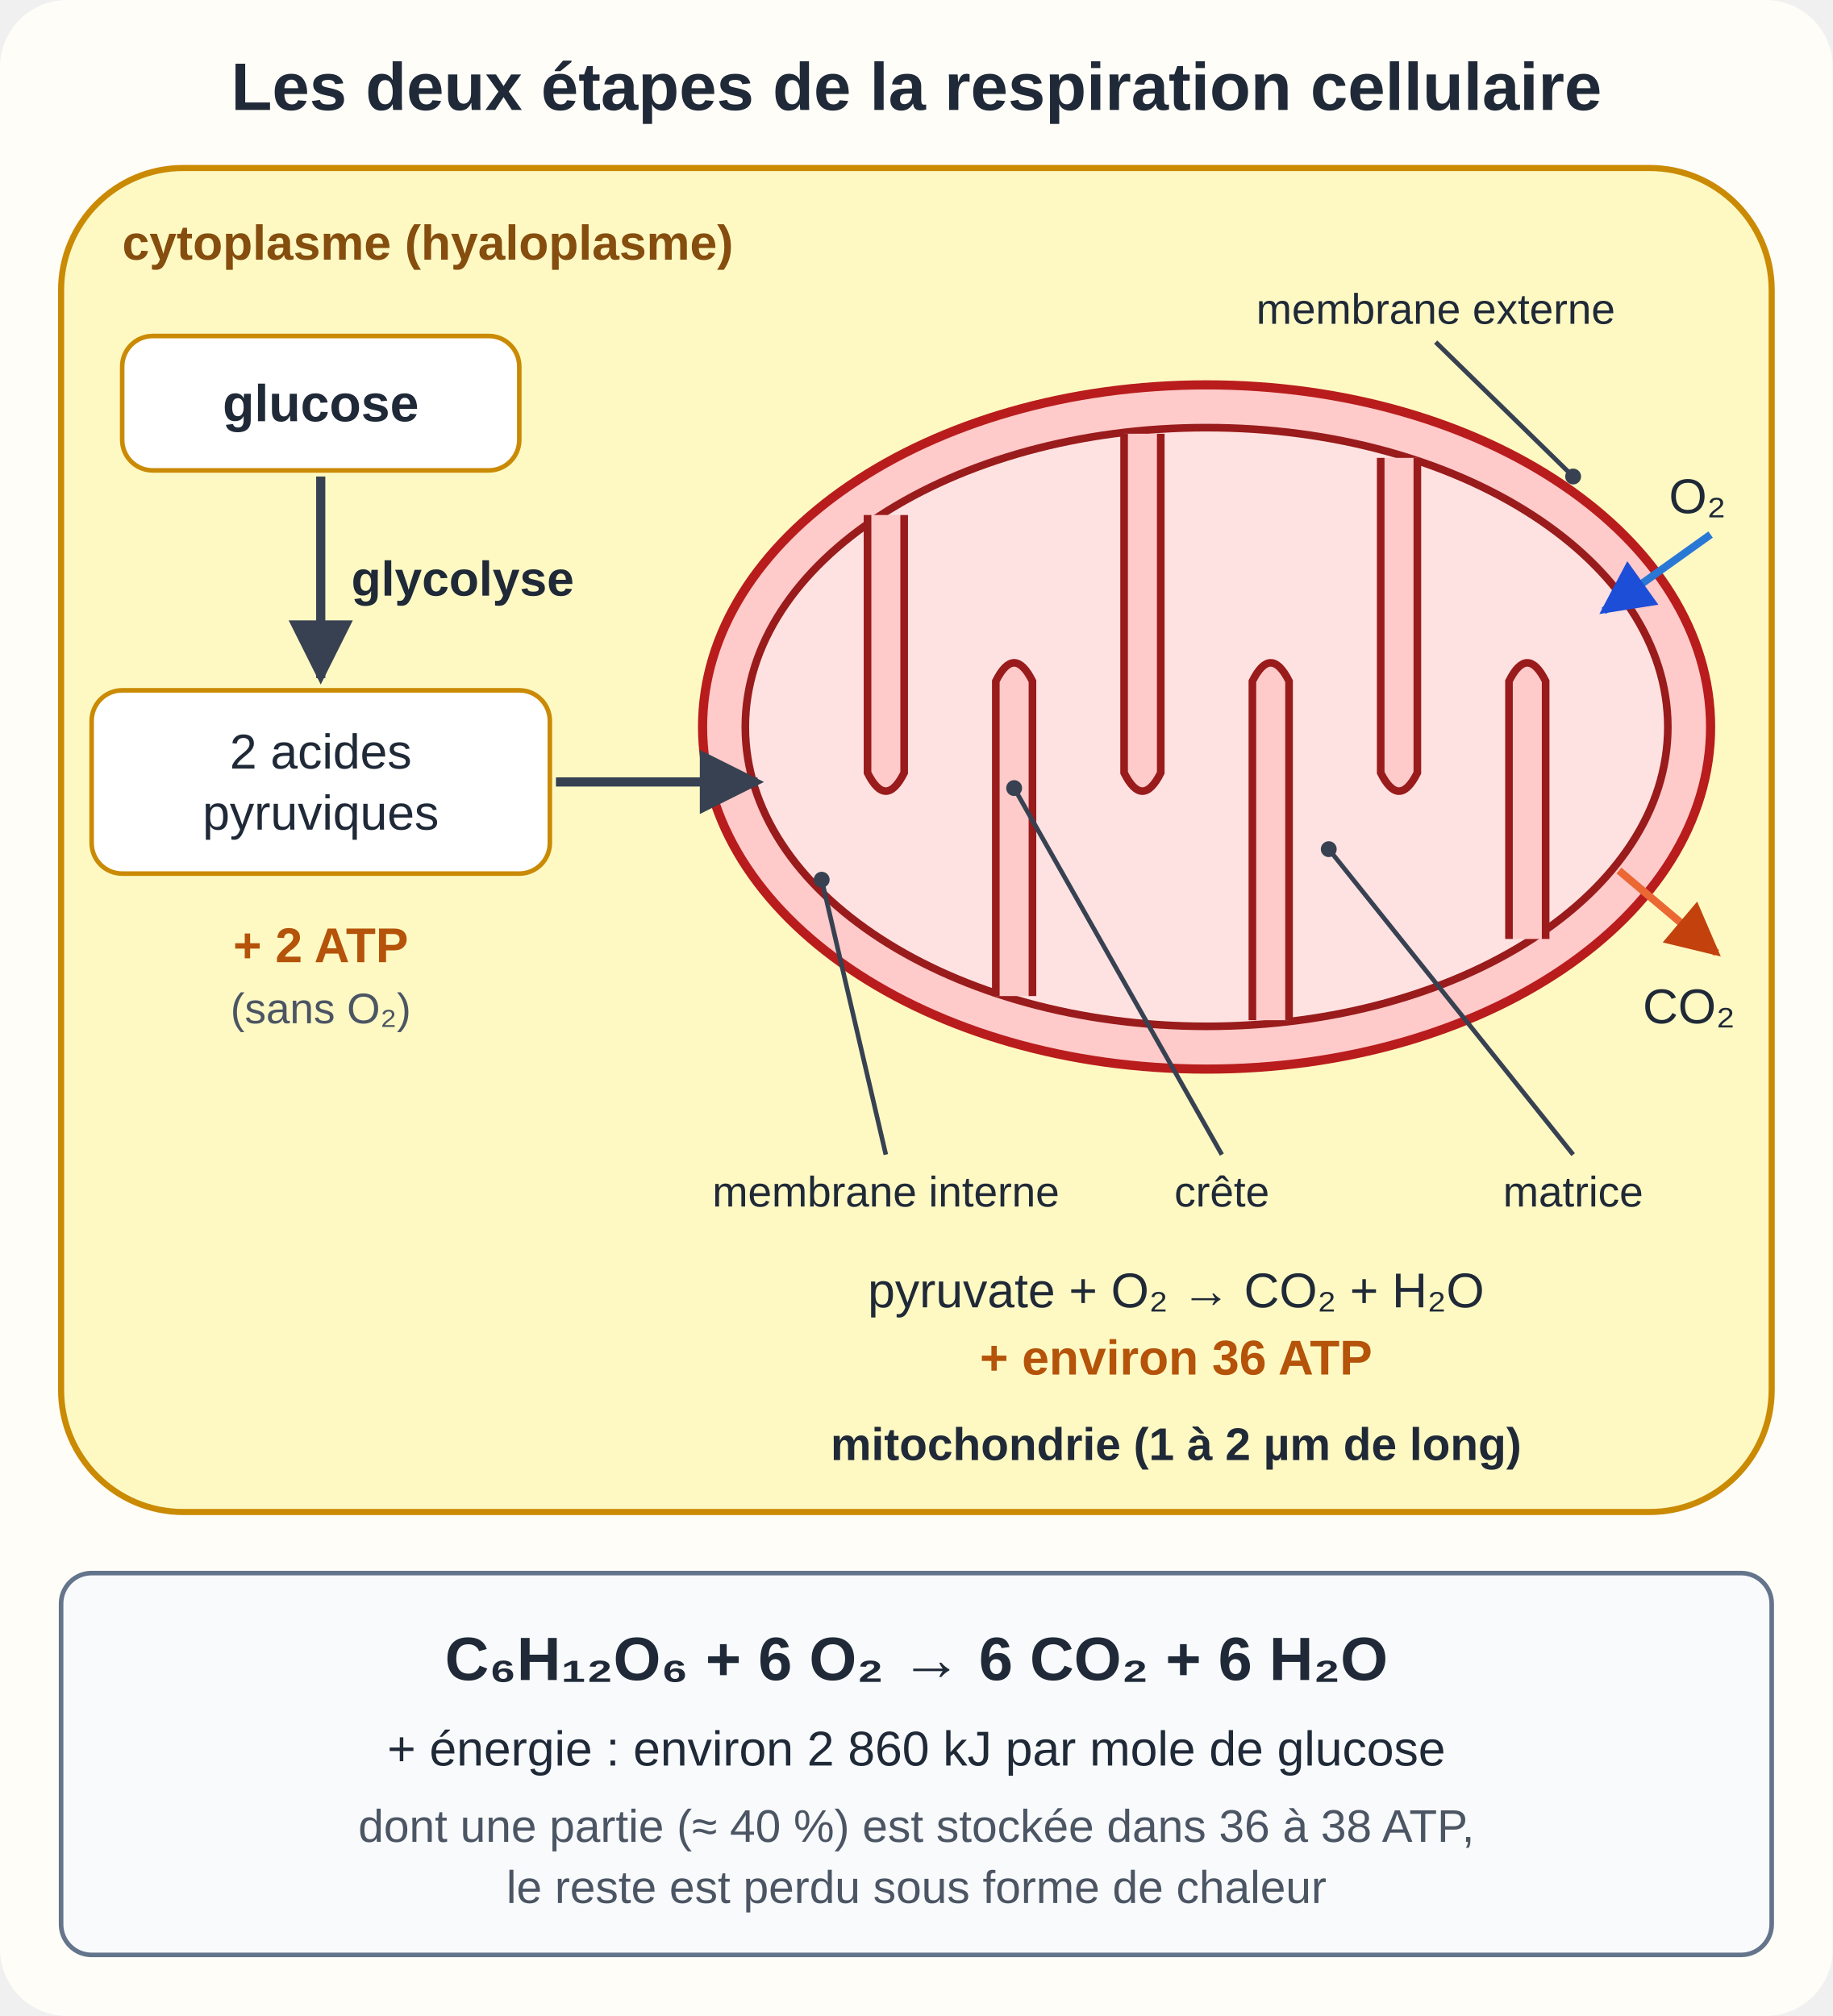
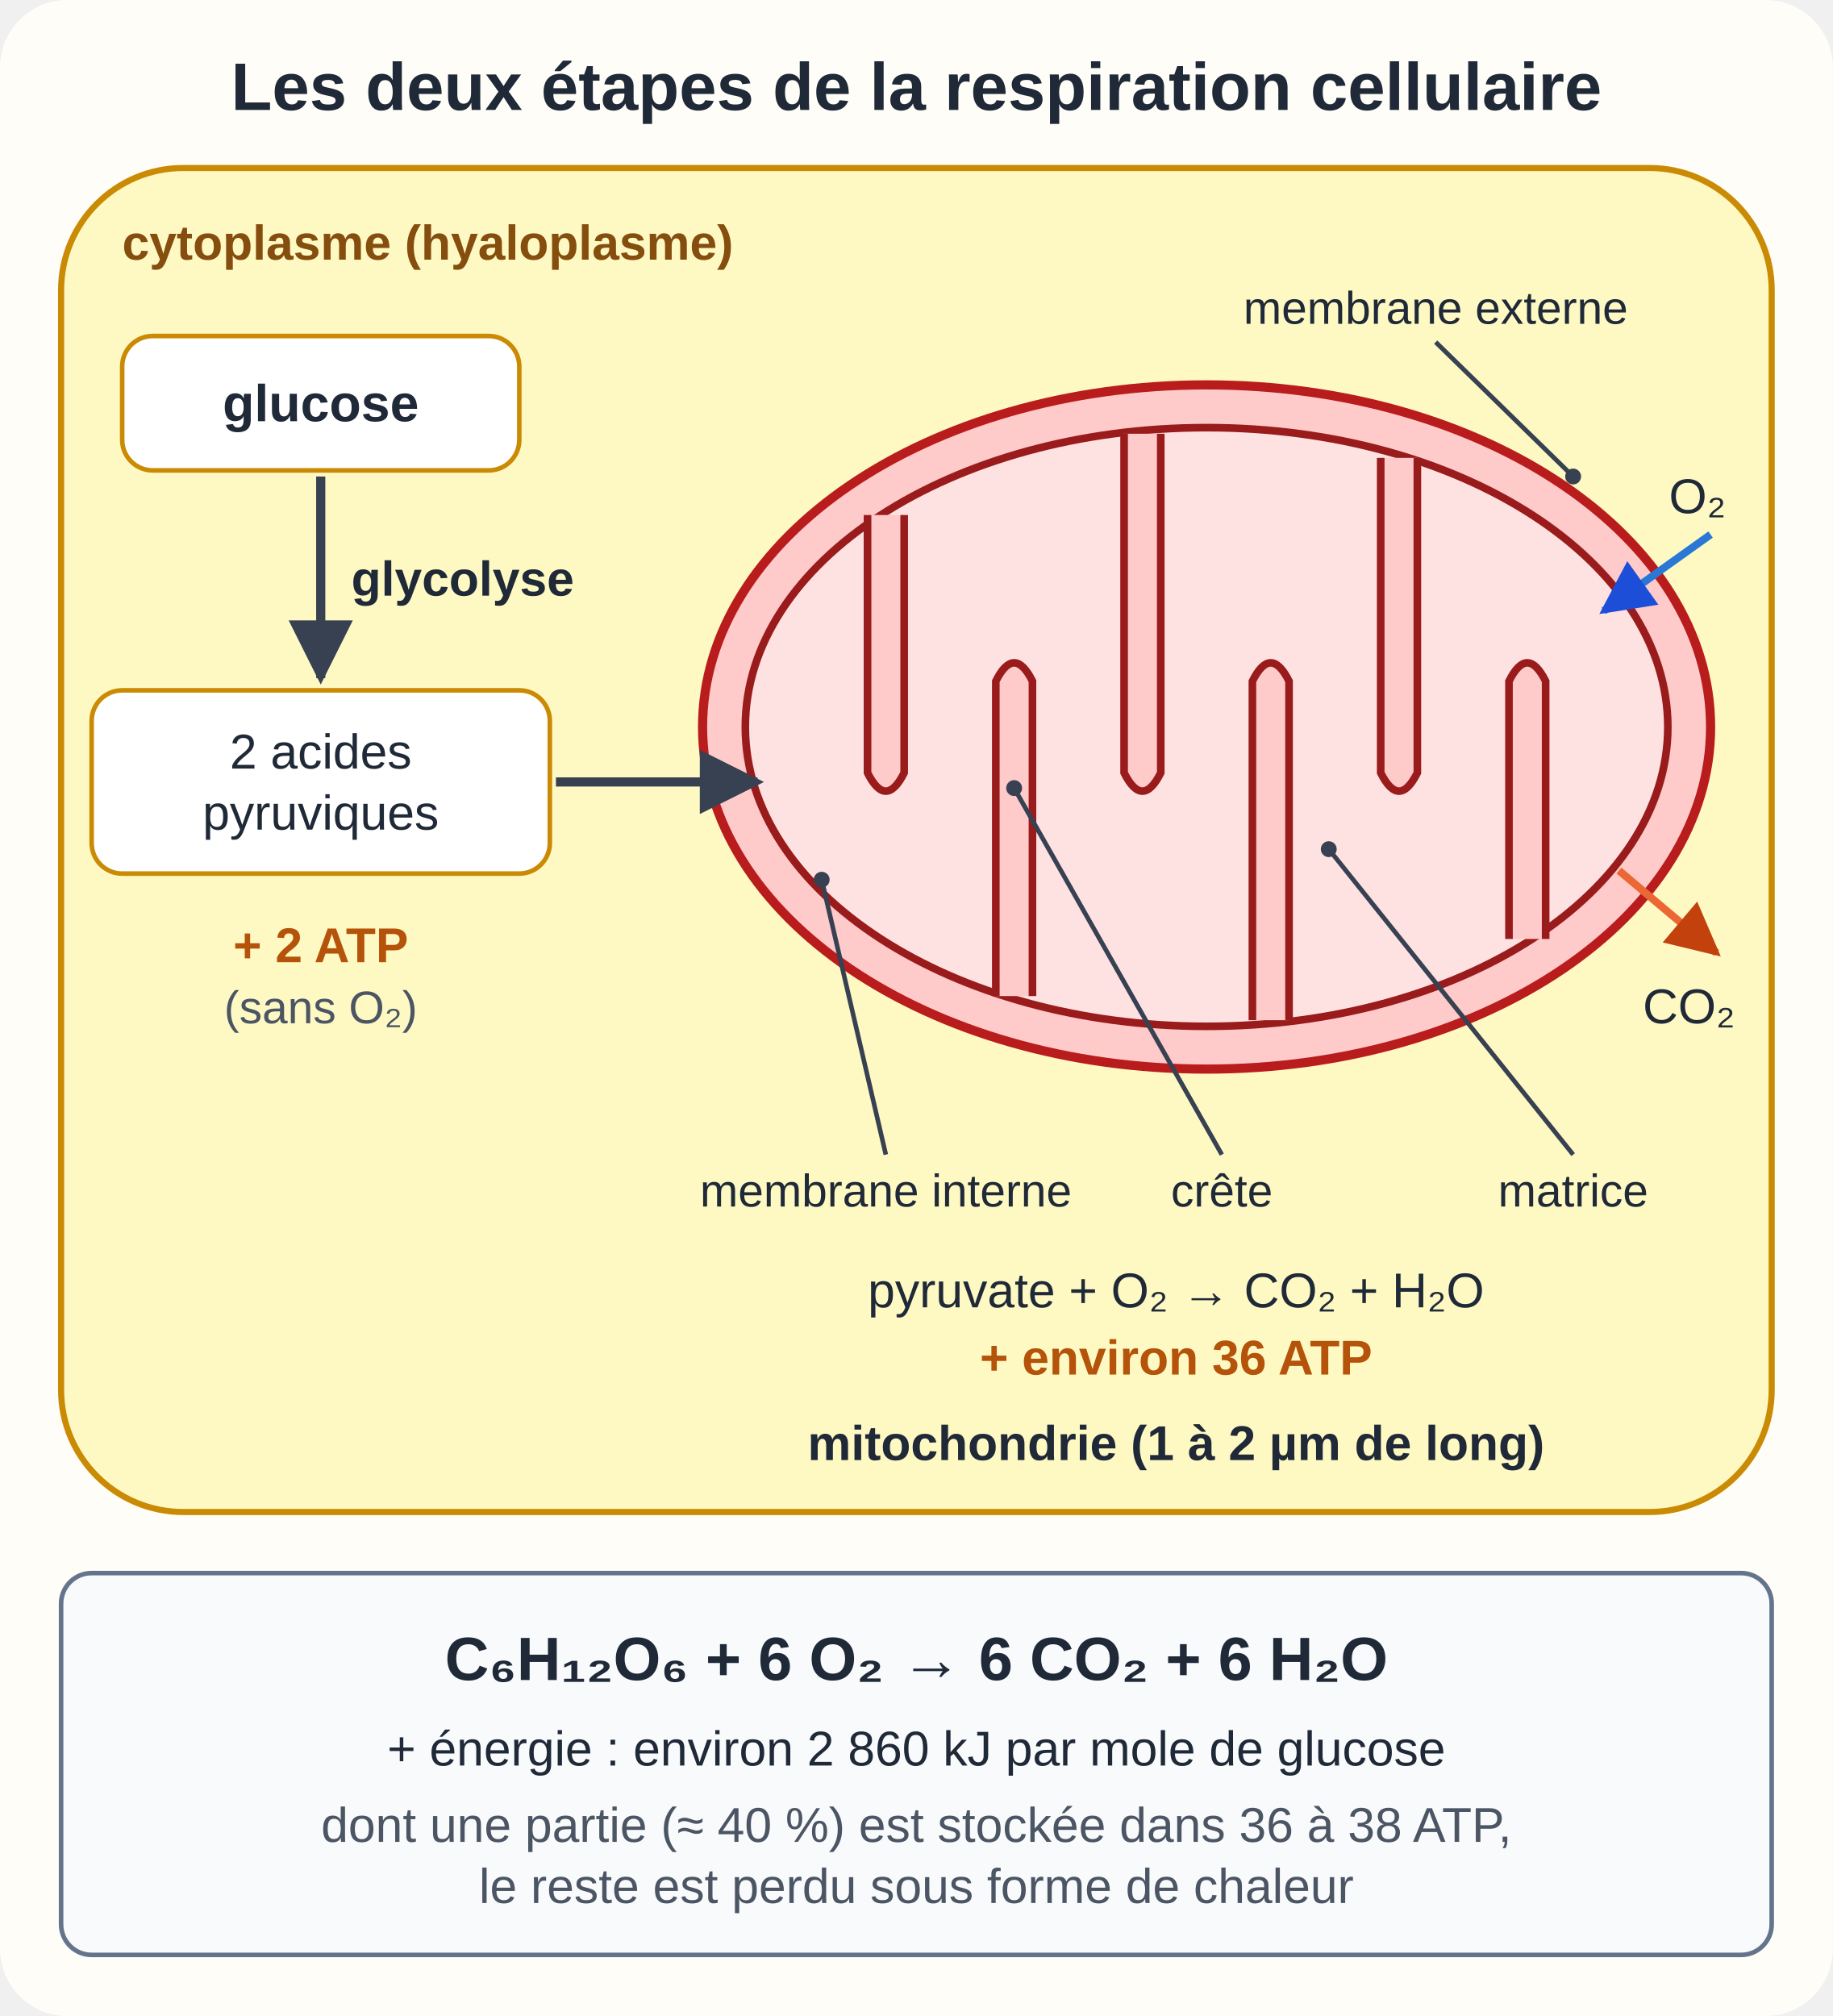
<svg xmlns="http://www.w3.org/2000/svg" viewBox="0 0 600 660" width="600" height="660" role="img" aria-labelledby="titre desc" font-family="Arial, Helvetica, sans-serif">
  <defs>
    <marker id="fl" viewBox="0 0 10 10" refX="9" refY="5" markerWidth="7" markerHeight="7" orient="auto-start-reverse">
      <path d="M0,0 L10,5 L0,10 z" fill="#374151" />
    </marker>
    <marker id="flb" viewBox="0 0 10 10" refX="9" refY="5" markerWidth="7" markerHeight="7" orient="auto-start-reverse">
      <path d="M0,0 L10,5 L0,10 z" fill="#1d4ed8" />
    </marker>
    <marker id="flr" viewBox="0 0 10 10" refX="9" refY="5" markerWidth="7" markerHeight="7" orient="auto-start-reverse">
      <path d="M0,0 L10,5 L0,10 z" fill="#b91c1c" />
    </marker>
    <marker id="flv" viewBox="0 0 10 10" refX="9" refY="5" markerWidth="7" markerHeight="7" orient="auto-start-reverse">
      <path d="M0,0 L10,5 L0,10 z" fill="#15803d" />
    </marker>
    <marker id="flo" viewBox="0 0 10 10" refX="9" refY="5" markerWidth="7" markerHeight="7" orient="auto-start-reverse">
      <path d="M0,0 L10,5 L0,10 z" fill="#c2410c" />
    </marker>
    <marker id="flm" viewBox="0 0 10 10" refX="9" refY="5" markerWidth="7" markerHeight="7" orient="auto-start-reverse">
      <path d="M0,0 L10,5 L0,10 z" fill="#7c3aed" />
    </marker>
  </defs>
  <rect x="0" y="0" width="600" height="660" rx="22" ry="22" fill="#fffdf8" />
  <text x="300.0" y="36" font-size="22" text-anchor="middle" font-weight="bold" fill="#1f2937">Les deux étapes de la respiration cellulaire</text>
  <rect x="20" y="55" width="560" height="440" rx="40" fill="#fef9c3" stroke="#ca8a04" stroke-width="2" />
  <text x="40" y="85" font-size="16" text-anchor="start" font-weight="bold" fill="#854d0e">cytoplasme (hyaloplasme)</text>
  <rect x="40" y="110" width="130" height="44" rx="10" fill="#ffffff" stroke="#ca8a04" stroke-width="1.5" />
  <text x="105.0" y="137.9" font-size="17" text-anchor="middle" font-weight="bold" fill="#1f2937">glucose</text>
  <line x1="105" y1="156" x2="105" y2="222" stroke="#374151" stroke-width="3" marker-end="url(#fl)" />
  <text x="115" y="195" font-size="16" text-anchor="start" font-weight="bold" fill="#1f2937">glycolyse</text>
  <rect x="30" y="226" width="150" height="60" rx="10" fill="#ffffff" stroke="#ca8a04" stroke-width="1.5" />
  <text x="105.0" y="251.6" font-size="16" text-anchor="middle" font-weight="normal" fill="#1f2937">2 acides</text>
  <text x="105.0" y="271.6" font-size="16" text-anchor="middle" font-weight="normal" fill="#1f2937">pyruviques</text>
  <text x="105" y="315" font-size="16" text-anchor="middle" font-weight="bold" fill="#b45309">+ 2 ATP</text>
-   <text x="105" y="335" font-size="14" text-anchor="middle" font-weight="normal" fill="#4b5563">(sans O₂)</text>
+   <text x="105" y="335" font-size="15" text-anchor="middle" font-weight="normal" fill="#4b5563">(sans O₂)</text>
  <ellipse cx="395" cy="238" rx="165" ry="112" fill="#fecaca" stroke="#b91c1c" stroke-width="3" />
  <ellipse cx="395" cy="238" rx="151" ry="98" fill="#fee2e2" stroke="#991b1b" stroke-width="2.5" />
  <path d="M284.0,168.6 L284.0,253.0 Q290.0,265.0 296.0,253.0 L296.0,168.6" fill="#fecaca" stroke="#991b1b" stroke-width="2.5" />
  <path d="M326.0,326.1 L326.0,223.0 Q332.0,211.0 338.0,223.0 L338.0,326.1" fill="#fecaca" stroke="#991b1b" stroke-width="2.5" />
  <path d="M368.0,142.0 L368.0,253.0 Q374.0,265.0 380.0,253.0 L380.0,142.0" fill="#fecaca" stroke="#991b1b" stroke-width="2.5" />
  <path d="M410.0,334.0 L410.0,223.0 Q416.0,211.0 422.0,223.0 L422.0,334.0" fill="#fecaca" stroke="#991b1b" stroke-width="2.5" />
  <path d="M452.0,149.9 L452.0,253.0 Q458.0,265.0 464.0,253.0 L464.0,149.9" fill="#fecaca" stroke="#991b1b" stroke-width="2.5" />
  <path d="M494.0,307.4 L494.0,223.0 Q500.0,211.0 506.0,223.0 L506.0,307.4" fill="#fecaca" stroke="#991b1b" stroke-width="2.5" />
  <line x1="515" y1="156" x2="470" y2="112" stroke="#374151" stroke-width="1.5" />
  <circle cx="515" cy="156" r="2.6" fill="#374151" />
-   <text x="470" y="106" font-size="14" text-anchor="middle" font-weight="normal" fill="#1f2937">membrane externe</text>
+   <text x="470" y="106" font-size="15" text-anchor="middle" font-weight="normal" fill="#1f2937">membrane externe</text>
  <line x1="269" y1="288" x2="290" y2="378" stroke="#374151" stroke-width="1.5" />
  <circle cx="269" cy="288" r="2.6" fill="#374151" />
-   <text x="290" y="395" font-size="14" text-anchor="middle" font-weight="normal" fill="#1f2937">membrane interne</text>
+   <text x="290" y="395" font-size="15" text-anchor="middle" font-weight="normal" fill="#1f2937">membrane interne</text>
  <line x1="332" y1="258" x2="400" y2="378" stroke="#374151" stroke-width="1.5" />
  <circle cx="332" cy="258" r="2.6" fill="#374151" />
-   <text x="400" y="395" font-size="14" text-anchor="middle" font-weight="normal" fill="#1f2937">crête</text>
+   <text x="400" y="395" font-size="15" text-anchor="middle" font-weight="normal" fill="#1f2937">crête</text>
  <line x1="435" y1="278" x2="515" y2="378" stroke="#374151" stroke-width="1.5" />
  <circle cx="435" cy="278" r="2.6" fill="#374151" />
-   <text x="515" y="395" font-size="14" text-anchor="middle" font-weight="normal" fill="#1f2937">matrice</text>
+   <text x="515" y="395" font-size="15" text-anchor="middle" font-weight="normal" fill="#1f2937">matrice</text>
  <line x1="182" y1="256" x2="248" y2="256" stroke="#374151" stroke-width="3" marker-end="url(#fl)" />
  <text x="385" y="428" font-size="16" text-anchor="middle" font-weight="normal" fill="#1f2937">pyruvate + O₂ → CO₂ + H₂O</text>
  <text x="385" y="450" font-size="16" text-anchor="middle" font-weight="bold" fill="#b45309">+ environ 36 ATP</text>
  <line x1="560" y1="175" x2="525" y2="200" stroke="#2a78d6" stroke-width="2.5" marker-end="url(#flb)" />
  <text x="565" y="168" font-size="16" text-anchor="end" font-weight="normal" fill="#1f2937">O₂</text>
  <line x1="530" y1="285" x2="562" y2="312" stroke="#eb6834" stroke-width="2.5" marker-end="url(#flo)" />
  <text x="568" y="335" font-size="16" text-anchor="end" font-weight="normal" fill="#1f2937">CO₂</text>
-   <text x="385" y="478" font-size="15" text-anchor="middle" font-weight="bold" fill="#1f2937">mitochondrie (1 à 2 µm de long)</text>
+   <text x="385" y="478" font-size="16" text-anchor="middle" font-weight="bold" fill="#1f2937">mitochondrie (1 à 2 µm de long)</text>
  <rect x="20" y="515" width="560" height="125" rx="10" fill="#f8fafc" stroke="#64748b" stroke-width="1.5" />
  <text x="300" y="550" font-size="20" text-anchor="middle" font-weight="bold" fill="#1f2937">C₆H₁₂O₆ + 6 O₂ → 6 CO₂ + 6 H₂O</text>
  <text x="300" y="578" font-size="16" text-anchor="middle" font-weight="normal" fill="#1f2937">+ énergie : environ 2 860 kJ par mole de glucose</text>
-   <text x="300" y="603" font-size="15" text-anchor="middle" font-weight="normal" fill="#4b5563">dont une partie (≈ 40 %) est stockée dans 36 à 38 ATP,</text>
-   <text x="300" y="623" font-size="15" text-anchor="middle" font-weight="normal" fill="#4b5563">le reste est perdu sous forme de chaleur</text>
+   <text x="300" y="603" font-size="16" text-anchor="middle" font-weight="normal" fill="#4b5563">dont une partie (≈ 40 %) est stockée dans 36 à 38 ATP,</text>
+   <text x="300" y="623" font-size="16" text-anchor="middle" font-weight="normal" fill="#4b5563">le reste est perdu sous forme de chaleur</text>
</svg>
